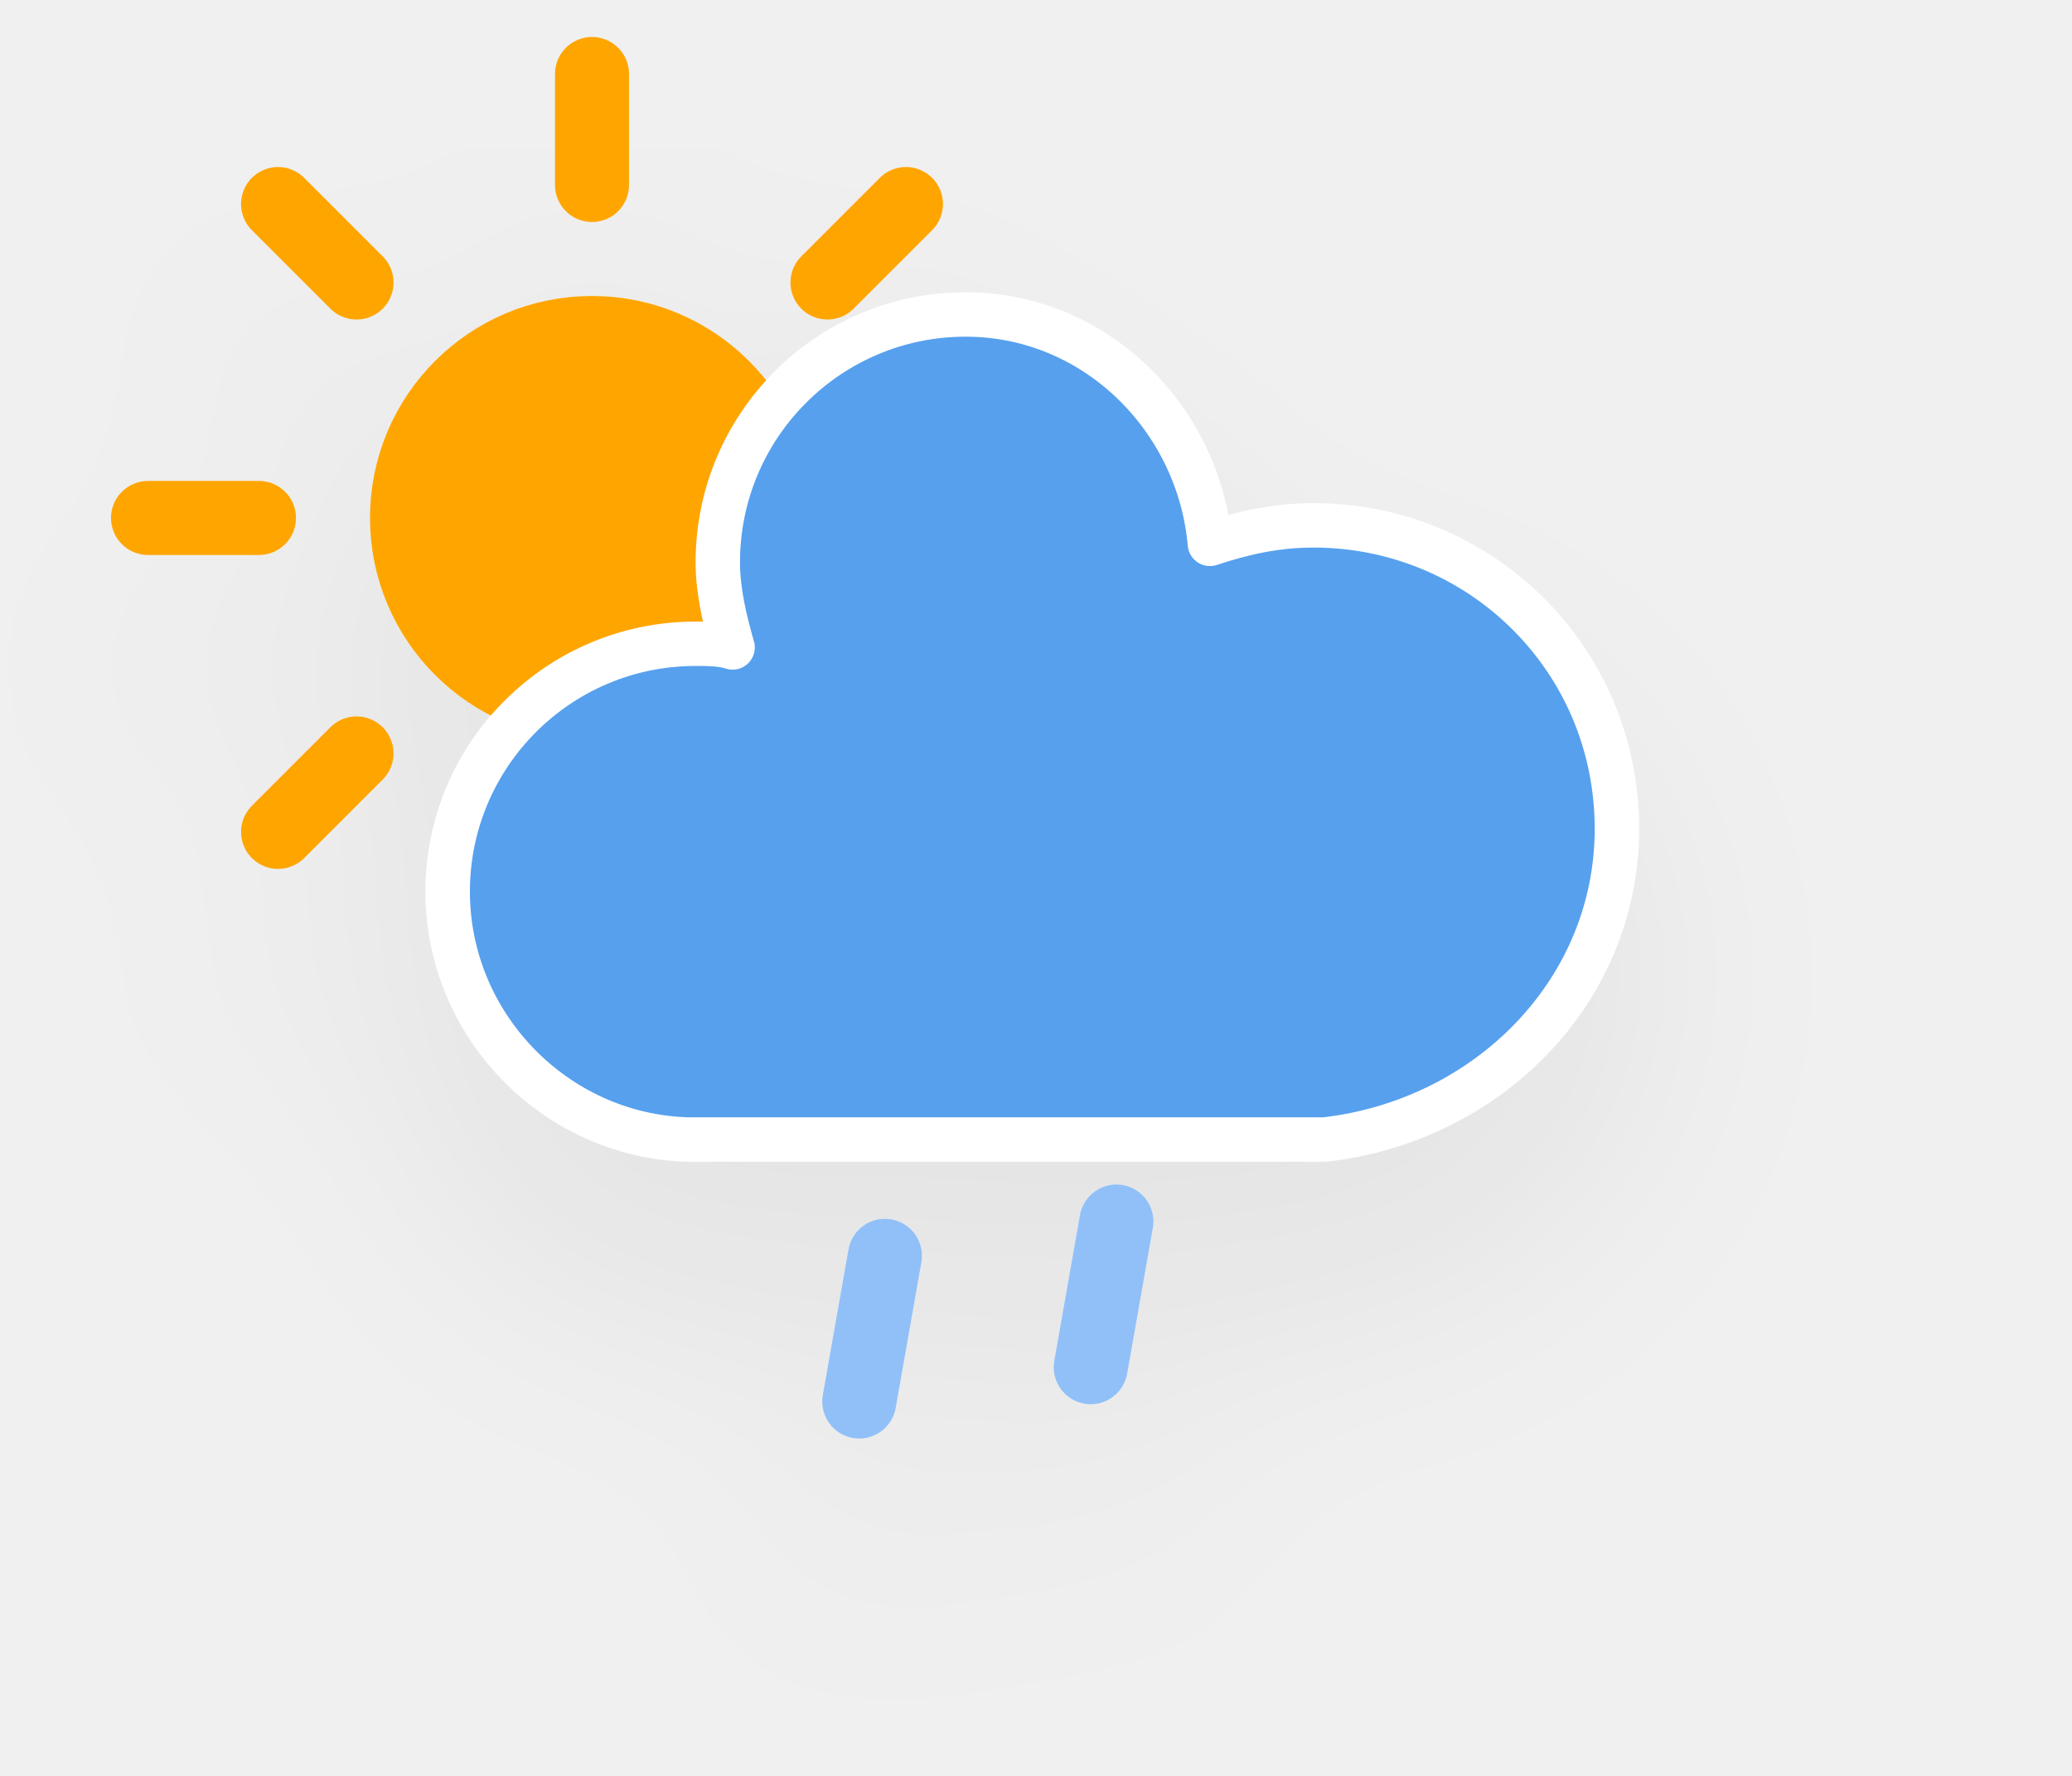
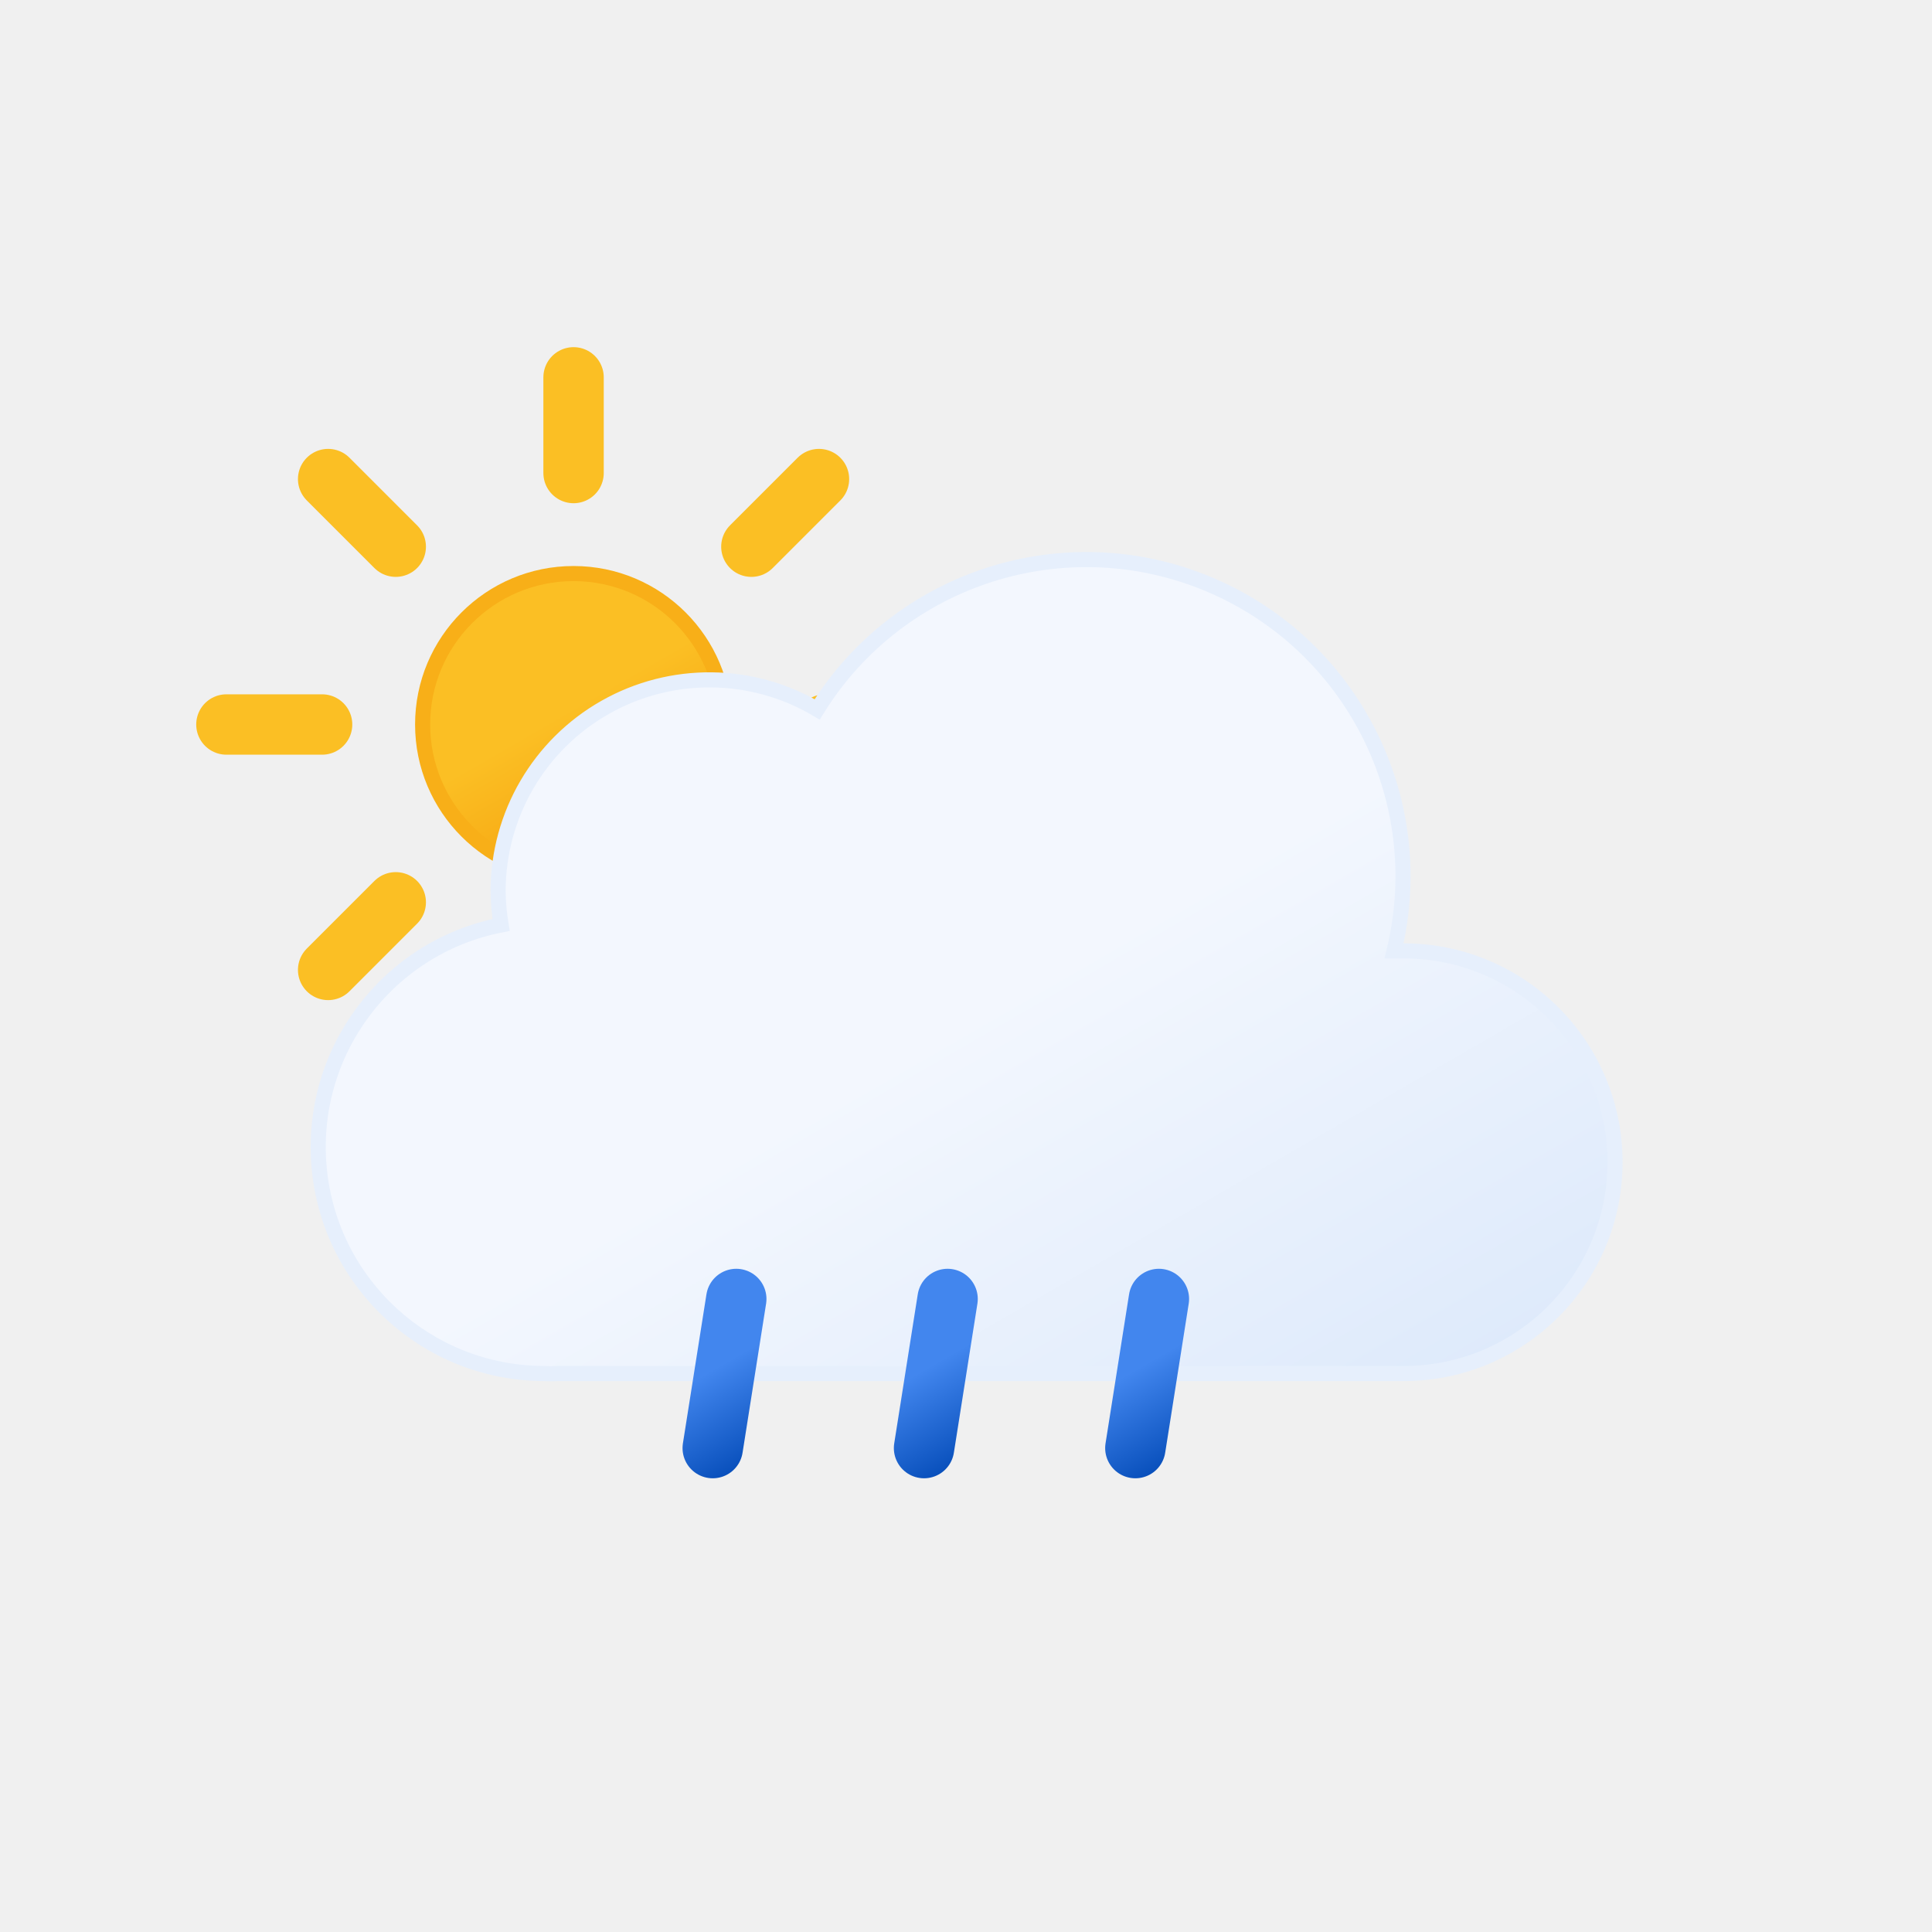
- <svg xmlns="http://www.w3.org/2000/svg" width="56" height="48" version="1.1">
+ <svg xmlns="http://www.w3.org/2000/svg" xmlns:xlink="http://www.w3.org/1999/xlink" viewBox="0 0 64 64">
  <defs>
-     <filter id="blur" x="-.207" y="-.206" width="1.403" height="1.487">
-       <feGaussianBlur in="SourceAlpha" stdDeviation="3" />
-       <feOffset dx="0" dy="4" result="offsetblur" />
-       <feComponentTransfer>
-         <feFuncA slope="0.05" type="linear" />
-       </feComponentTransfer>
-       <feMerge>
-         <feMergeNode />
-         <feMergeNode in="SourceGraphic" />
-       </feMerge>
-     </filter>
-     <style type="text/css">
-       
-       /*
- ** SUN
- */
-       @keyframes am-weather-sun {
-         0% {
-           -webkit-transform: rotate(0deg);
-           -moz-transform: rotate(0deg);
-           -ms-transform: rotate(0deg);
-           transform: rotate(0deg);
-         }
- 
-         100% {
-           -webkit-transform: rotate(360deg);
-           -moz-transform: rotate(360deg);
-           -ms-transform: rotate(360deg);
-           transform: rotate(360deg);
-         }
-       }
- 
-       .am-weather-sun {
-         -webkit-animation-name: am-weather-sun;
-         -moz-animation-name: am-weather-sun;
-         -ms-animation-name: am-weather-sun;
-         animation-name: am-weather-sun;
-         -webkit-animation-duration: 9s;
-         -moz-animation-duration: 9s;
-         -ms-animation-duration: 9s;
-         animation-duration: 9s;
-         -webkit-animation-timing-function: linear;
-         -moz-animation-timing-function: linear;
-         -ms-animation-timing-function: linear;
-         animation-timing-function: linear;
-         -webkit-animation-iteration-count: infinite;
-         -moz-animation-iteration-count: infinite;
-         -ms-animation-iteration-count: infinite;
-         animation-iteration-count: infinite;
-       }
- 
-       /*
- ** CLOUDS
- */
-       @keyframes am-weather-cloud-2 {
-         0% {
-           -webkit-transform: translate(0px, 0px);
-           -moz-transform: translate(0px, 0px);
-           -ms-transform: translate(0px, 0px);
-           transform: translate(0px, 0px);
-         }
- 
-         50% {
-           -webkit-transform: translate(2px, 0px);
-           -moz-transform: translate(2px, 0px);
-           -ms-transform: translate(2px, 0px);
-           transform: translate(2px, 0px);
-         }
- 
-         100% {
-           -webkit-transform: translate(0px, 0px);
-           -moz-transform: translate(0px, 0px);
-           -ms-transform: translate(0px, 0px);
-           transform: translate(0px, 0px);
-         }
-       }
- 
-       .am-weather-cloud-2 {
-         -webkit-animation-name: am-weather-cloud-2;
-         -moz-animation-name: am-weather-cloud-2;
-         animation-name: am-weather-cloud-2;
-         -webkit-animation-duration: 3s;
-         -moz-animation-duration: 3s;
-         animation-duration: 3s;
-         -webkit-animation-timing-function: linear;
-         -moz-animation-timing-function: linear;
-         animation-timing-function: linear;
-         -webkit-animation-iteration-count: infinite;
-         -moz-animation-iteration-count: infinite;
-         animation-iteration-count: infinite;
-       }
- 
-       /*
- ** RAIN
- */
-       @keyframes am-weather-rain {
-         0% {
-           stroke-dashoffset: 0;
-         }
- 
-         100% {
-           stroke-dashoffset: -100;
-         }
-       }
- 
-       .am-weather-rain-1 {
-         -webkit-animation-name: am-weather-rain;
-         -moz-animation-name: am-weather-rain;
-         -ms-animation-name: am-weather-rain;
-         animation-name: am-weather-rain;
-         -webkit-animation-duration: 8s;
-         -moz-animation-duration: 8s;
-         -ms-animation-duration: 8s;
-         animation-duration: 8s;
-         -webkit-animation-timing-function: linear;
-         -moz-animation-timing-function: linear;
-         -ms-animation-timing-function: linear;
-         animation-timing-function: linear;
-         -webkit-animation-iteration-count: infinite;
-         -moz-animation-iteration-count: infinite;
-         -ms-animation-iteration-count: infinite;
-         animation-iteration-count: infinite;
-       }
- 
-       .am-weather-rain-2 {
-         -webkit-animation-name: am-weather-rain;
-         -moz-animation-name: am-weather-rain;
-         -ms-animation-name: am-weather-rain;
-         animation-name: am-weather-rain;
-         -webkit-animation-delay: 0.25s;
-         -moz-animation-delay: 0.25s;
-         -ms-animation-delay: 0.25s;
-         animation-delay: 0.25s;
-         -webkit-animation-duration: 8s;
-         -moz-animation-duration: 8s;
-         -ms-animation-duration: 8s;
-         animation-duration: 8s;
-         -webkit-animation-timing-function: linear;
-         -moz-animation-timing-function: linear;
-         -ms-animation-timing-function: linear;
-         animation-timing-function: linear;
-         -webkit-animation-iteration-count: infinite;
-         -moz-animation-iteration-count: infinite;
-         -ms-animation-iteration-count: infinite;
-         animation-iteration-count: infinite;
-       }
-       
-     </style>
+     <linearGradient id="b" x1="16.5" x2="21.5" y1="19.67" y2="28.33" gradientUnits="userSpaceOnUse">
+       <stop offset="0" stop-color="#fbbf24" />
+       <stop offset=".45" stop-color="#fbbf24" />
+       <stop offset="1" stop-color="#f59e0b" />
+     </linearGradient>
+     <linearGradient id="c" x1="22.56" x2="39.2" y1="21.96" y2="50.8" gradientUnits="userSpaceOnUse">
+       <stop offset="0" stop-color="#f3f7fe" />
+       <stop offset=".45" stop-color="#f3f7fe" />
+       <stop offset="1" stop-color="#deeafb" />
+     </linearGradient>
+     <linearGradient id="a" x1="22.53" x2="25.47" y1="42.95" y2="48.05" gradientUnits="userSpaceOnUse">
+       <stop offset="0" stop-color="#4286ee" />
+       <stop offset=".45" stop-color="#4286ee" />
+       <stop offset="1" stop-color="#0950bc" />
+     </linearGradient>
+     <linearGradient id="d" x1="29.53" x2="32.47" y1="42.95" y2="48.05" xlink:href="#a" />
+     <linearGradient id="e" x1="36.53" x2="39.47" y1="42.95" y2="48.05" xlink:href="#a" />
  </defs>
-   <g transform="translate(16,-2)" filter="url(#blur)">
-     <g transform="translate(0,16)">
-       <g class="am-weather-sun" style="-moz-animation-duration:9s;-moz-animation-iteration-count:infinite;-moz-animation-name:am-weather-sun;-moz-animation-timing-function:linear;-ms-animation-duration:9s;-ms-animation-iteration-count:infinite;-ms-animation-name:am-weather-sun;-ms-animation-timing-function:linear;-webkit-animation-duration:9s;-webkit-animation-iteration-count:infinite;-webkit-animation-name:am-weather-sun;-webkit-animation-timing-function:linear">
-         <line transform="translate(0,9)" y2="3" stroke="#ffa500" stroke-linecap="round" stroke-width="2" fifll="none" />
-         <g transform="rotate(45)">
-           <line transform="translate(0,9)" y2="3" fill="none" stroke="#ffa500" stroke-linecap="round" stroke-width="2" />
-         </g>
-         <g transform="rotate(90)">
-           <line transform="translate(0,9)" y2="3" fill="none" stroke="#ffa500" stroke-linecap="round" stroke-width="2" />
-         </g>
-         <g transform="rotate(135)">
-           <line transform="translate(0,9)" y2="3" fill="none" stroke="#ffa500" stroke-linecap="round" stroke-width="2" />
-         </g>
-         <g transform="scale(-1)">
-           <line transform="translate(0,9)" y2="3" fill="none" stroke="#ffa500" stroke-linecap="round" stroke-width="2" />
-         </g>
-         <g transform="rotate(225)">
-           <line transform="translate(0,9)" y2="3" fill="none" stroke="#ffa500" stroke-linecap="round" stroke-width="2" />
-         </g>
-         <g transform="rotate(-90)">
-           <line transform="translate(0,9)" y2="3" fill="none" stroke="#ffa500" stroke-linecap="round" stroke-width="2" />
-         </g>
-         <g transform="rotate(-45)">
-           <line transform="translate(0,9)" y2="3" fill="none" stroke="#ffa500" stroke-linecap="round" stroke-width="2" />
-         </g>
-         <circle r="5" fill="#ffa500" stroke="#ffa500" stroke-width="2" />
-       </g>
-     </g>
-     <g class="am-weather-cloud-3" style="-moz-animation-duration:3s;-moz-animation-iteration-count:infinite;-moz-animation-name:am-weather-cloud-2;-moz-animation-timing-function:linear;-webkit-animation-duration:3s;-webkit-animation-iteration-count:infinite;-webkit-animation-name:am-weather-cloud-2;-webkit-animation-timing-function:linear">
-       <path transform="translate(-20,-11)" d="m47.7 35.4c0-4.6-3.7-8.2-8.2-8.2-1 0-1.9 0.2-2.8 0.5-0.3-3.4-3.1-6.2-6.6-6.2-3.7 0-6.7 3-6.7 6.7 0 0.8 0.2 1.6 0.4 2.3-0.3-0.1-0.7-0.1-1-0.1-3.7 0-6.7 3-6.7 6.7 0 3.6 2.9 6.6 6.5 6.7h17.2c4.4-0.5 7.9-4 7.9-8.4z" fill="#57a0ee" stroke="#fff" stroke-linejoin="round" stroke-width="1.2" />
-     </g>
-     <g transform="translate(-20,-10) rotate(10,-245.89,217.31)" fill="none" stroke="#91c0f8" stroke-dasharray="4, 7" stroke-linecap="round" stroke-width="2">
-       <line class="am-weather-rain-1" transform="translate(-6,1)" y2="8" style="-moz-animation-duration:8s;-moz-animation-iteration-count:infinite;-moz-animation-name:am-weather-rain;-moz-animation-timing-function:linear;-ms-animation-duration:8s;-ms-animation-iteration-count:infinite;-ms-animation-name:am-weather-rain;-ms-animation-timing-function:linear;-webkit-animation-duration:8s;-webkit-animation-iteration-count:infinite;-webkit-animation-name:am-weather-rain;-webkit-animation-timing-function:linear" />
-       <line class="am-weather-rain-2" transform="translate(0,-1)" y2="8" style="-moz-animation-delay:0.25s;-moz-animation-duration:8s;-moz-animation-iteration-count:infinite;-moz-animation-name:am-weather-rain;-moz-animation-timing-function:linear;-ms-animation-delay:0.25s;-ms-animation-duration:8s;-ms-animation-iteration-count:infinite;-ms-animation-name:am-weather-rain;-ms-animation-timing-function:linear;-webkit-animation-delay:0.25s;-webkit-animation-duration:8s;-webkit-animation-iteration-count:infinite;-webkit-animation-name:am-weather-rain;-webkit-animation-timing-function:linear" />
-     </g>
-   </g>
+   <circle cx="19" cy="24" r="5" fill="url(#b)" stroke="#f8af18" stroke-miterlimit="10" stroke-width=".5" />
+   <path fill="none" stroke="#fbbf24" stroke-linecap="round" stroke-miterlimit="10" stroke-width="2" d="M19 15.67V12.5m0 23v-3.17m5.89-14.22l2.24-2.24M10.87 32.13l2.24-2.24m0-11.78l-2.24-2.24m16.26 16.26l-2.24-2.24M7.5 24h3.17m19.83 0h-3.17">
+     <animateTransform attributeName="transform" dur="45s" repeatCount="indefinite" type="rotate" values="0 19 24; 360 19 24" />
+   </path>
+   <path fill="url(#c)" stroke="#e6effc" stroke-miterlimit="10" stroke-width=".5" d="M46.5 31.5h-.32a10.49 10.49 0 00-19.11-8 7 7 0 00-10.57 6 7.21 7.21 0 00.1 1.14A7.5 7.5 0 0018 45.5a4.19 4.19 0 00.5 0v0h28a7 7 0 000-14z" />
+   <path fill="none" stroke="url(#a)" stroke-linecap="round" stroke-miterlimit="10" stroke-width="2" d="M24.39 43.03l-.78 4.94">
+     <animateTransform attributeName="transform" dur="0.7s" repeatCount="indefinite" type="translate" values="1 -5; -2 10" />
+     <animate attributeName="opacity" dur="0.7s" repeatCount="indefinite" values="0;1;1;0" />
+   </path>
+   <path fill="none" stroke="url(#d)" stroke-linecap="round" stroke-miterlimit="10" stroke-width="2" d="M31.39 43.03l-.78 4.94">
+     <animateTransform attributeName="transform" begin="-0.4s" dur="0.7s" repeatCount="indefinite" type="translate" values="1 -5; -2 10" />
+     <animate attributeName="opacity" begin="-0.4s" dur="0.7s" repeatCount="indefinite" values="0;1;1;0" />
+   </path>
+   <path fill="none" stroke="url(#e)" stroke-linecap="round" stroke-miterlimit="10" stroke-width="2" d="M38.39 43.03l-.78 4.94">
+     <animateTransform attributeName="transform" begin="-0.2s" dur="0.7s" repeatCount="indefinite" type="translate" values="1 -5; -2 10" />
+     <animate attributeName="opacity" begin="-0.2s" dur="0.7s" repeatCount="indefinite" values="0;1;1;0" />
+   </path>
</svg>
